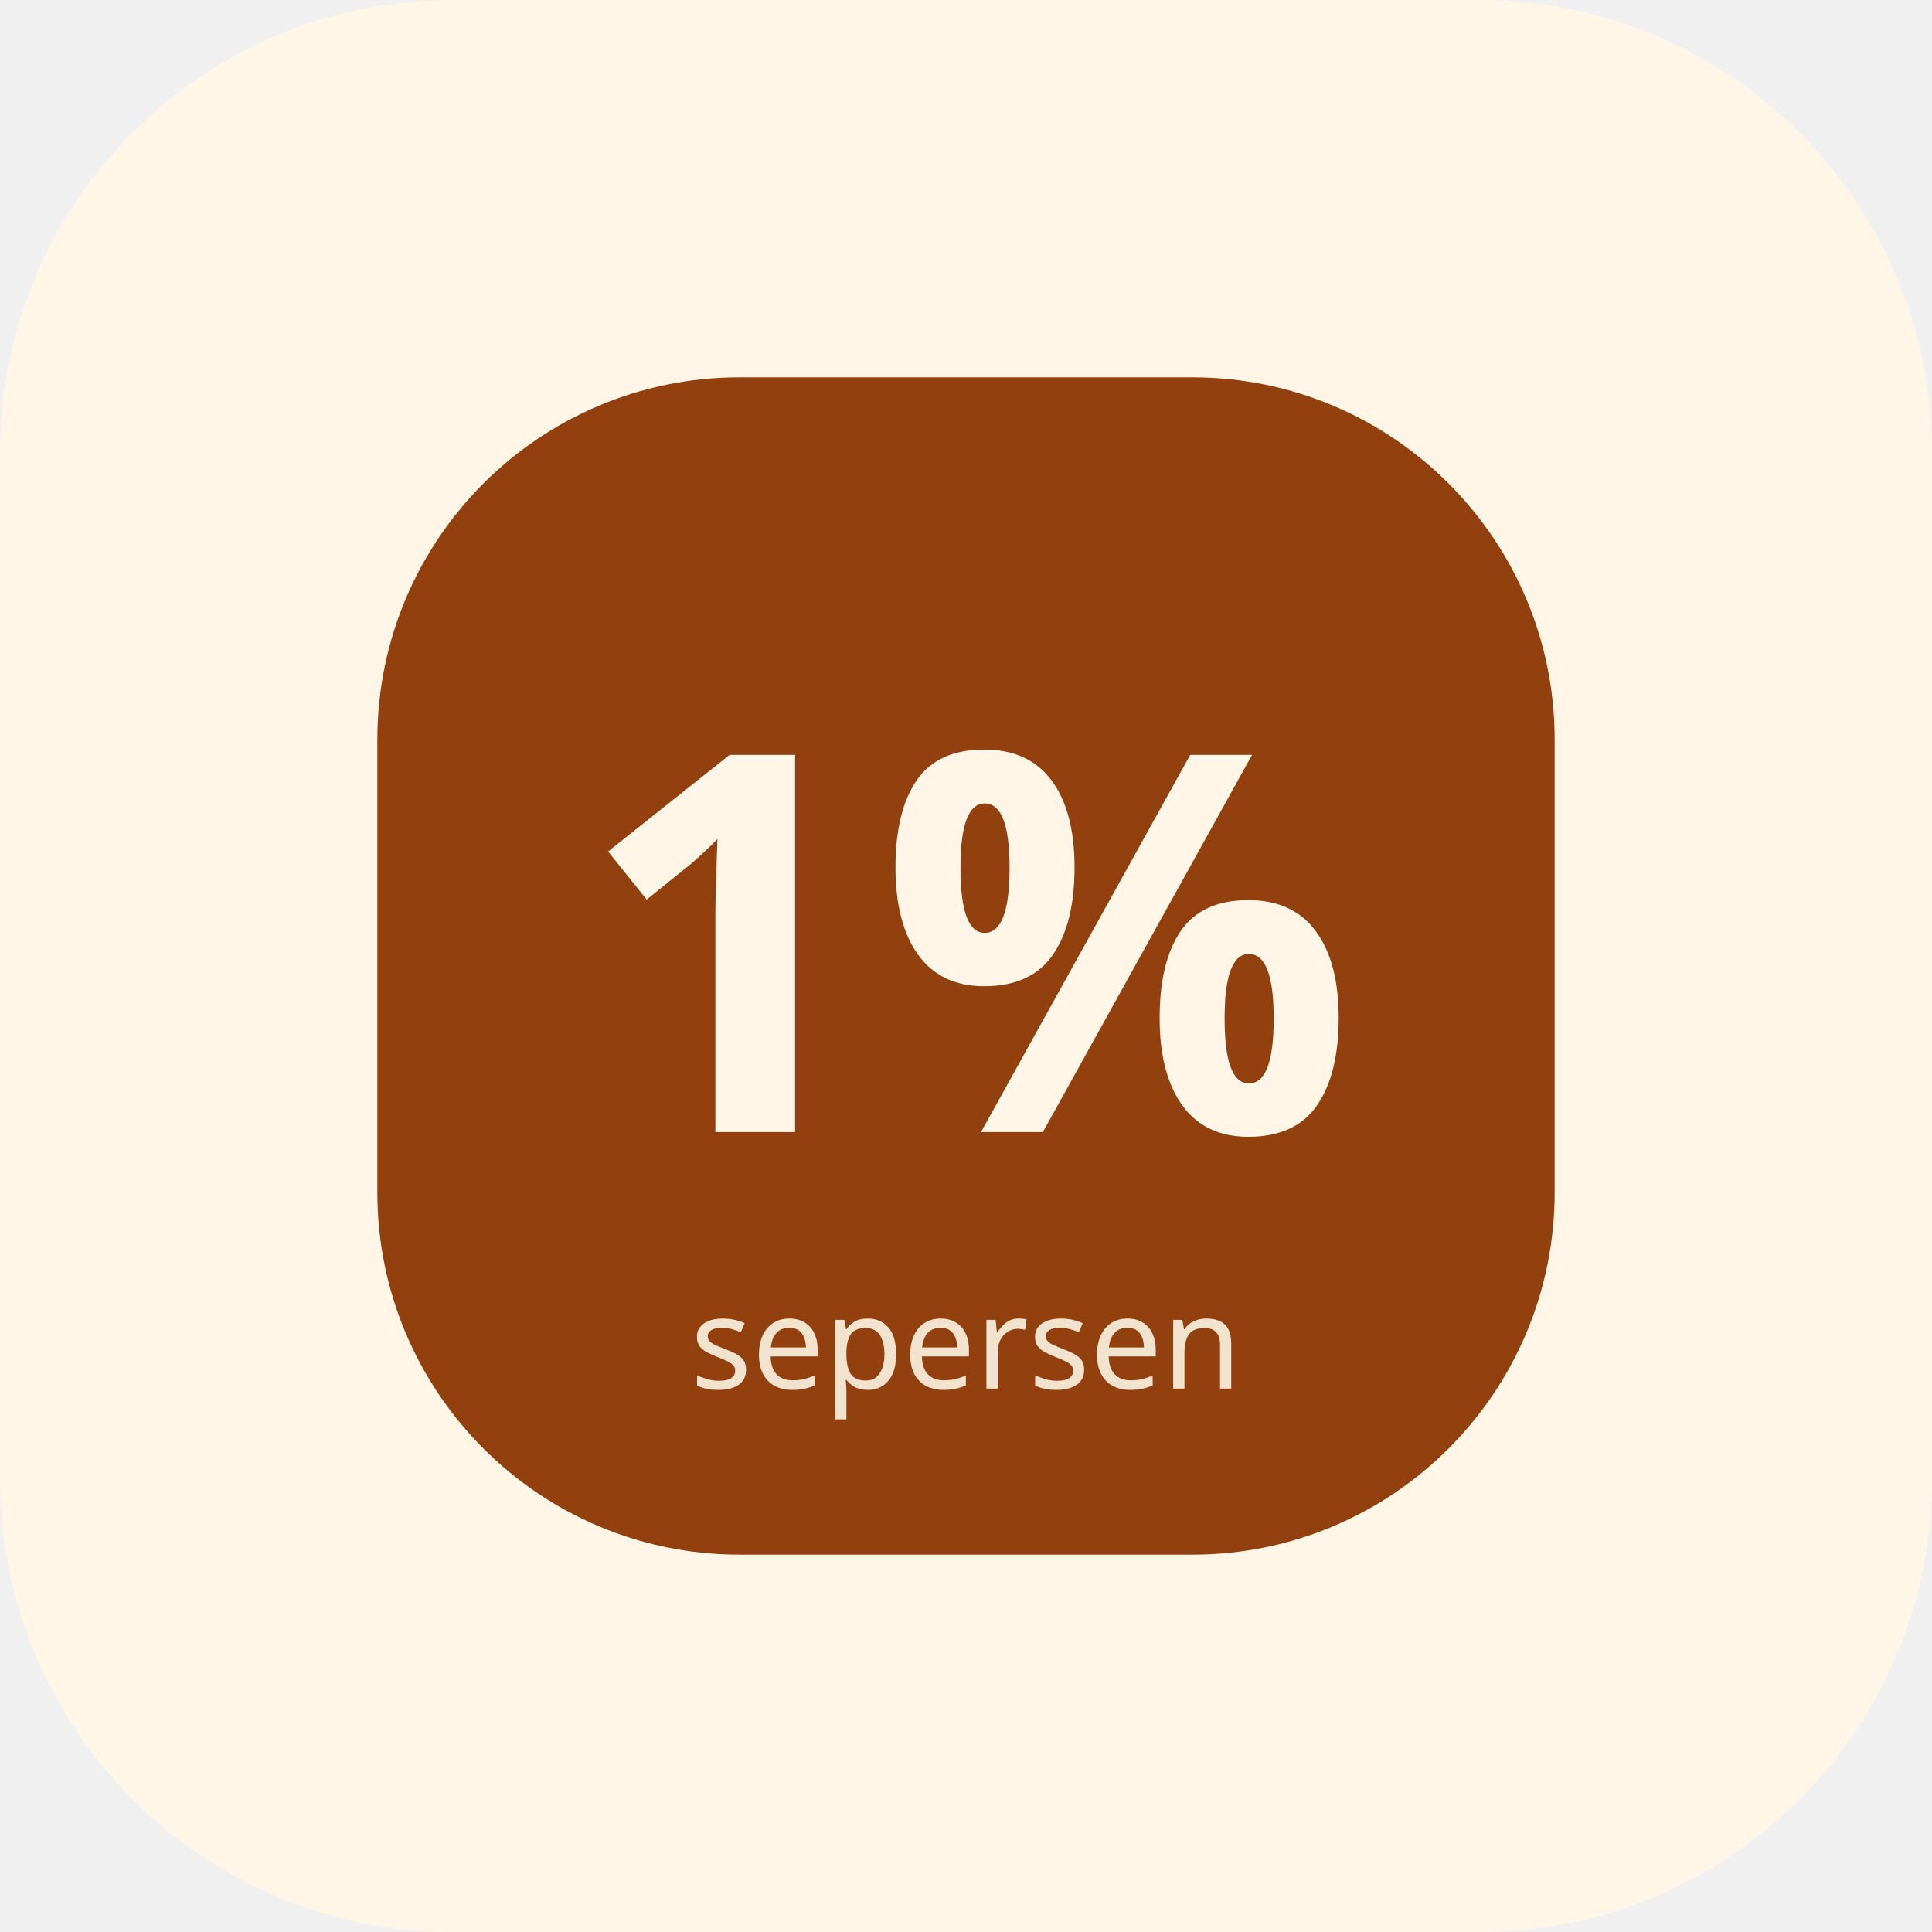
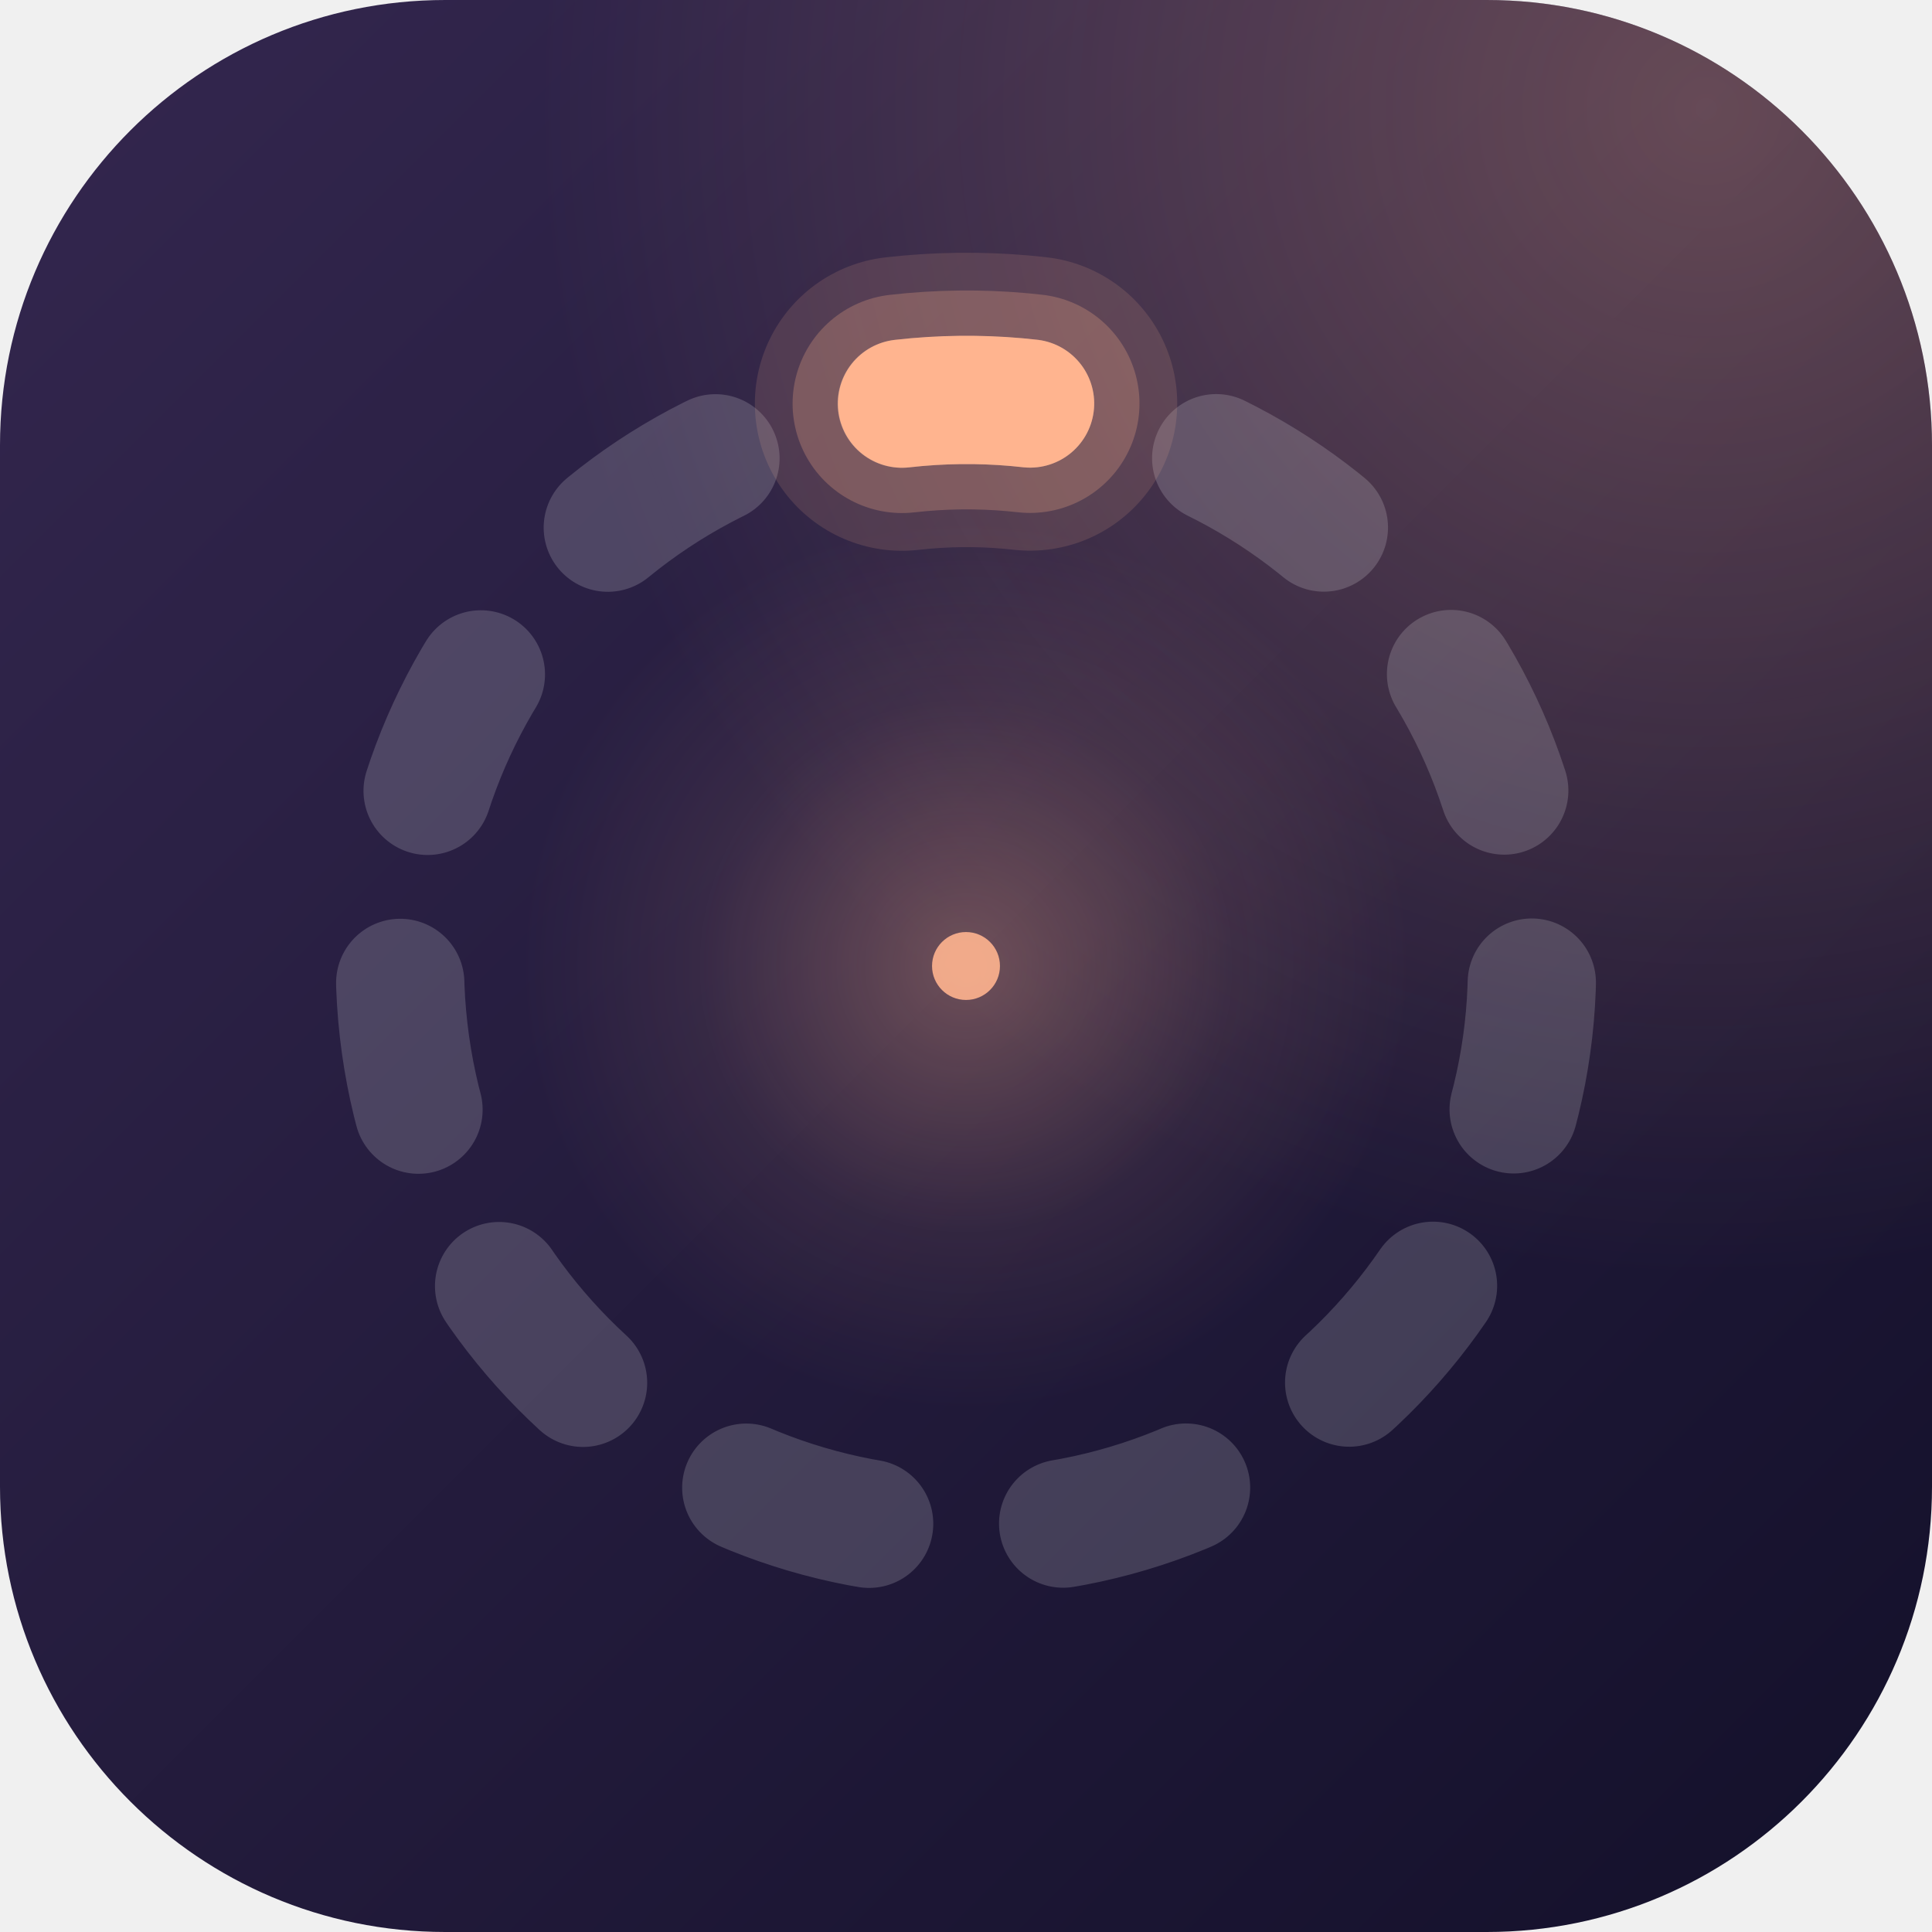
- <svg xmlns="http://www.w3.org/2000/svg" viewBox="0 0 512 512">
-   <rect width="512" height="512" rx="120" fill="#FFF6E8" />
-   <rect x="100" y="100" width="312" height="312" rx="96" fill="#92400E" />
-   <text x="256" y="300" font-family="Verdana, sans-serif" font-size="140" font-weight="bold" fill="#FFF6E8" text-anchor="middle">1%</text>
-   <text x="256" y="368" font-family="Verdana, sans-serif" font-size="34" fill="#F1E3CE" text-anchor="middle">sepersen</text>
+ <svg xmlns="http://www.w3.org/2000/svg" viewBox="0 0 512 512" width="512" height="512" role="img" aria-label="Logo Sepersen">
+   <defs>
+     <linearGradient id="bg" x1="0" y1="0" x2="1" y2="1">
+       <stop offset="0" stop-color="#34274F" />
+       <stop offset="1" stop-color="#13102A" />
+     </linearGradient>
+     <radialGradient id="glow" cx="50%" cy="50%" r="50%">
+       <stop offset="0" stop-color="#FFB48F" stop-opacity=".34" />
+       <stop offset=".6" stop-color="#FFB48F" stop-opacity=".08" />
+       <stop offset="1" stop-color="#FFB48F" stop-opacity="0" />
+     </radialGradient>
+     <radialGradient id="corner" cx="88%" cy="6%" r="60%">
+       <stop offset="0" stop-color="#FFB48F" stop-opacity=".30" />
+       <stop offset="1" stop-color="#FFB48F" stop-opacity="0" />
+     </radialGradient>
+   </defs>
+   <rect width="512" height="512" rx="118" fill="url(#bg)" />
+   <rect width="512" height="512" rx="118" fill="url(#corner)" />
+   <circle cx="256" cy="256" r="118" fill="url(#glow)" />
+   <circle cx="256" cy="256" r="150" fill="none" stroke-linecap="round" transform="rotate(-96.49 256 256)" stroke="#fff" stroke-opacity=".17" stroke-width="34" stroke-dasharray="34 51.68" />
+   <circle cx="256" cy="256" r="150" fill="none" stroke-linecap="round" transform="rotate(-96.49 256 256)" stroke="#FFB48F" stroke-opacity=".14" stroke-width="78" stroke-dasharray="34 942.48" />
+   <circle cx="256" cy="256" r="150" fill="none" stroke-linecap="round" transform="rotate(-96.49 256 256)" stroke="#FFB48F" stroke-opacity=".25" stroke-width="58" stroke-dasharray="34 942.48" />
+   <circle cx="256" cy="256" r="150" fill="none" stroke-linecap="round" transform="rotate(-96.49 256 256)" stroke="#FFB48F" stroke-width="34" stroke-dasharray="34 942.48" />
+   <circle cx="256" cy="256" r="9" fill="#FFB48F" fill-opacity=".9" />
</svg>
